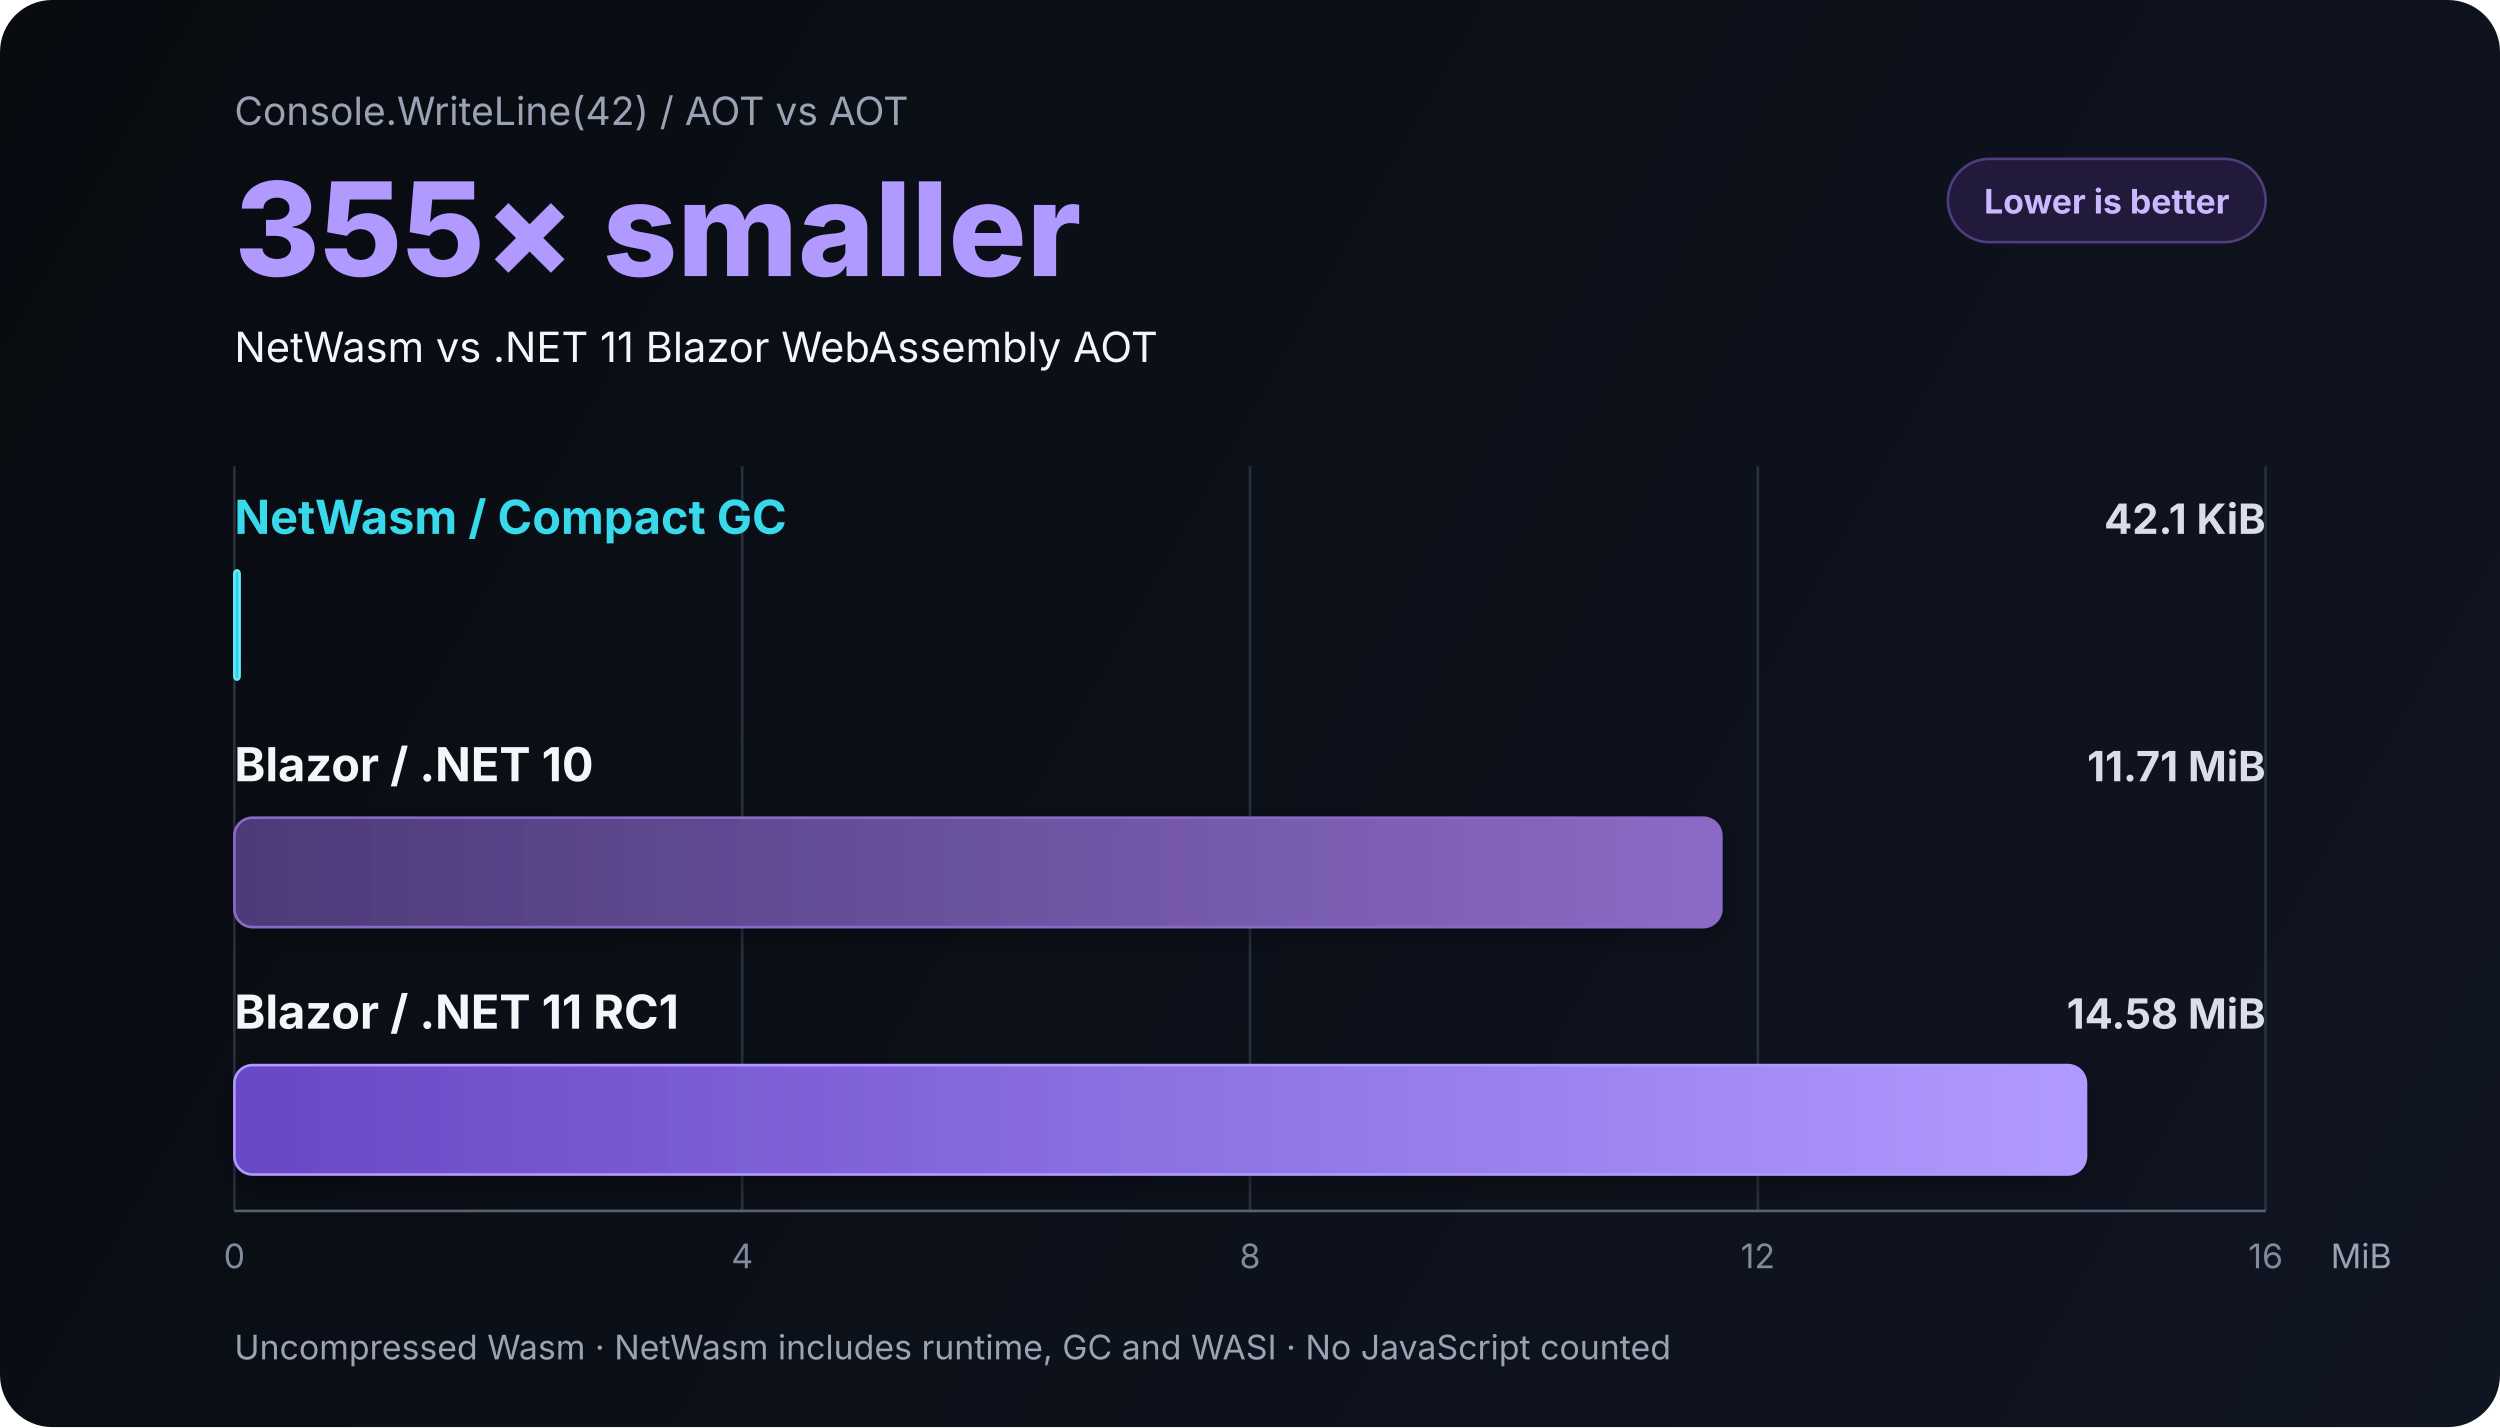
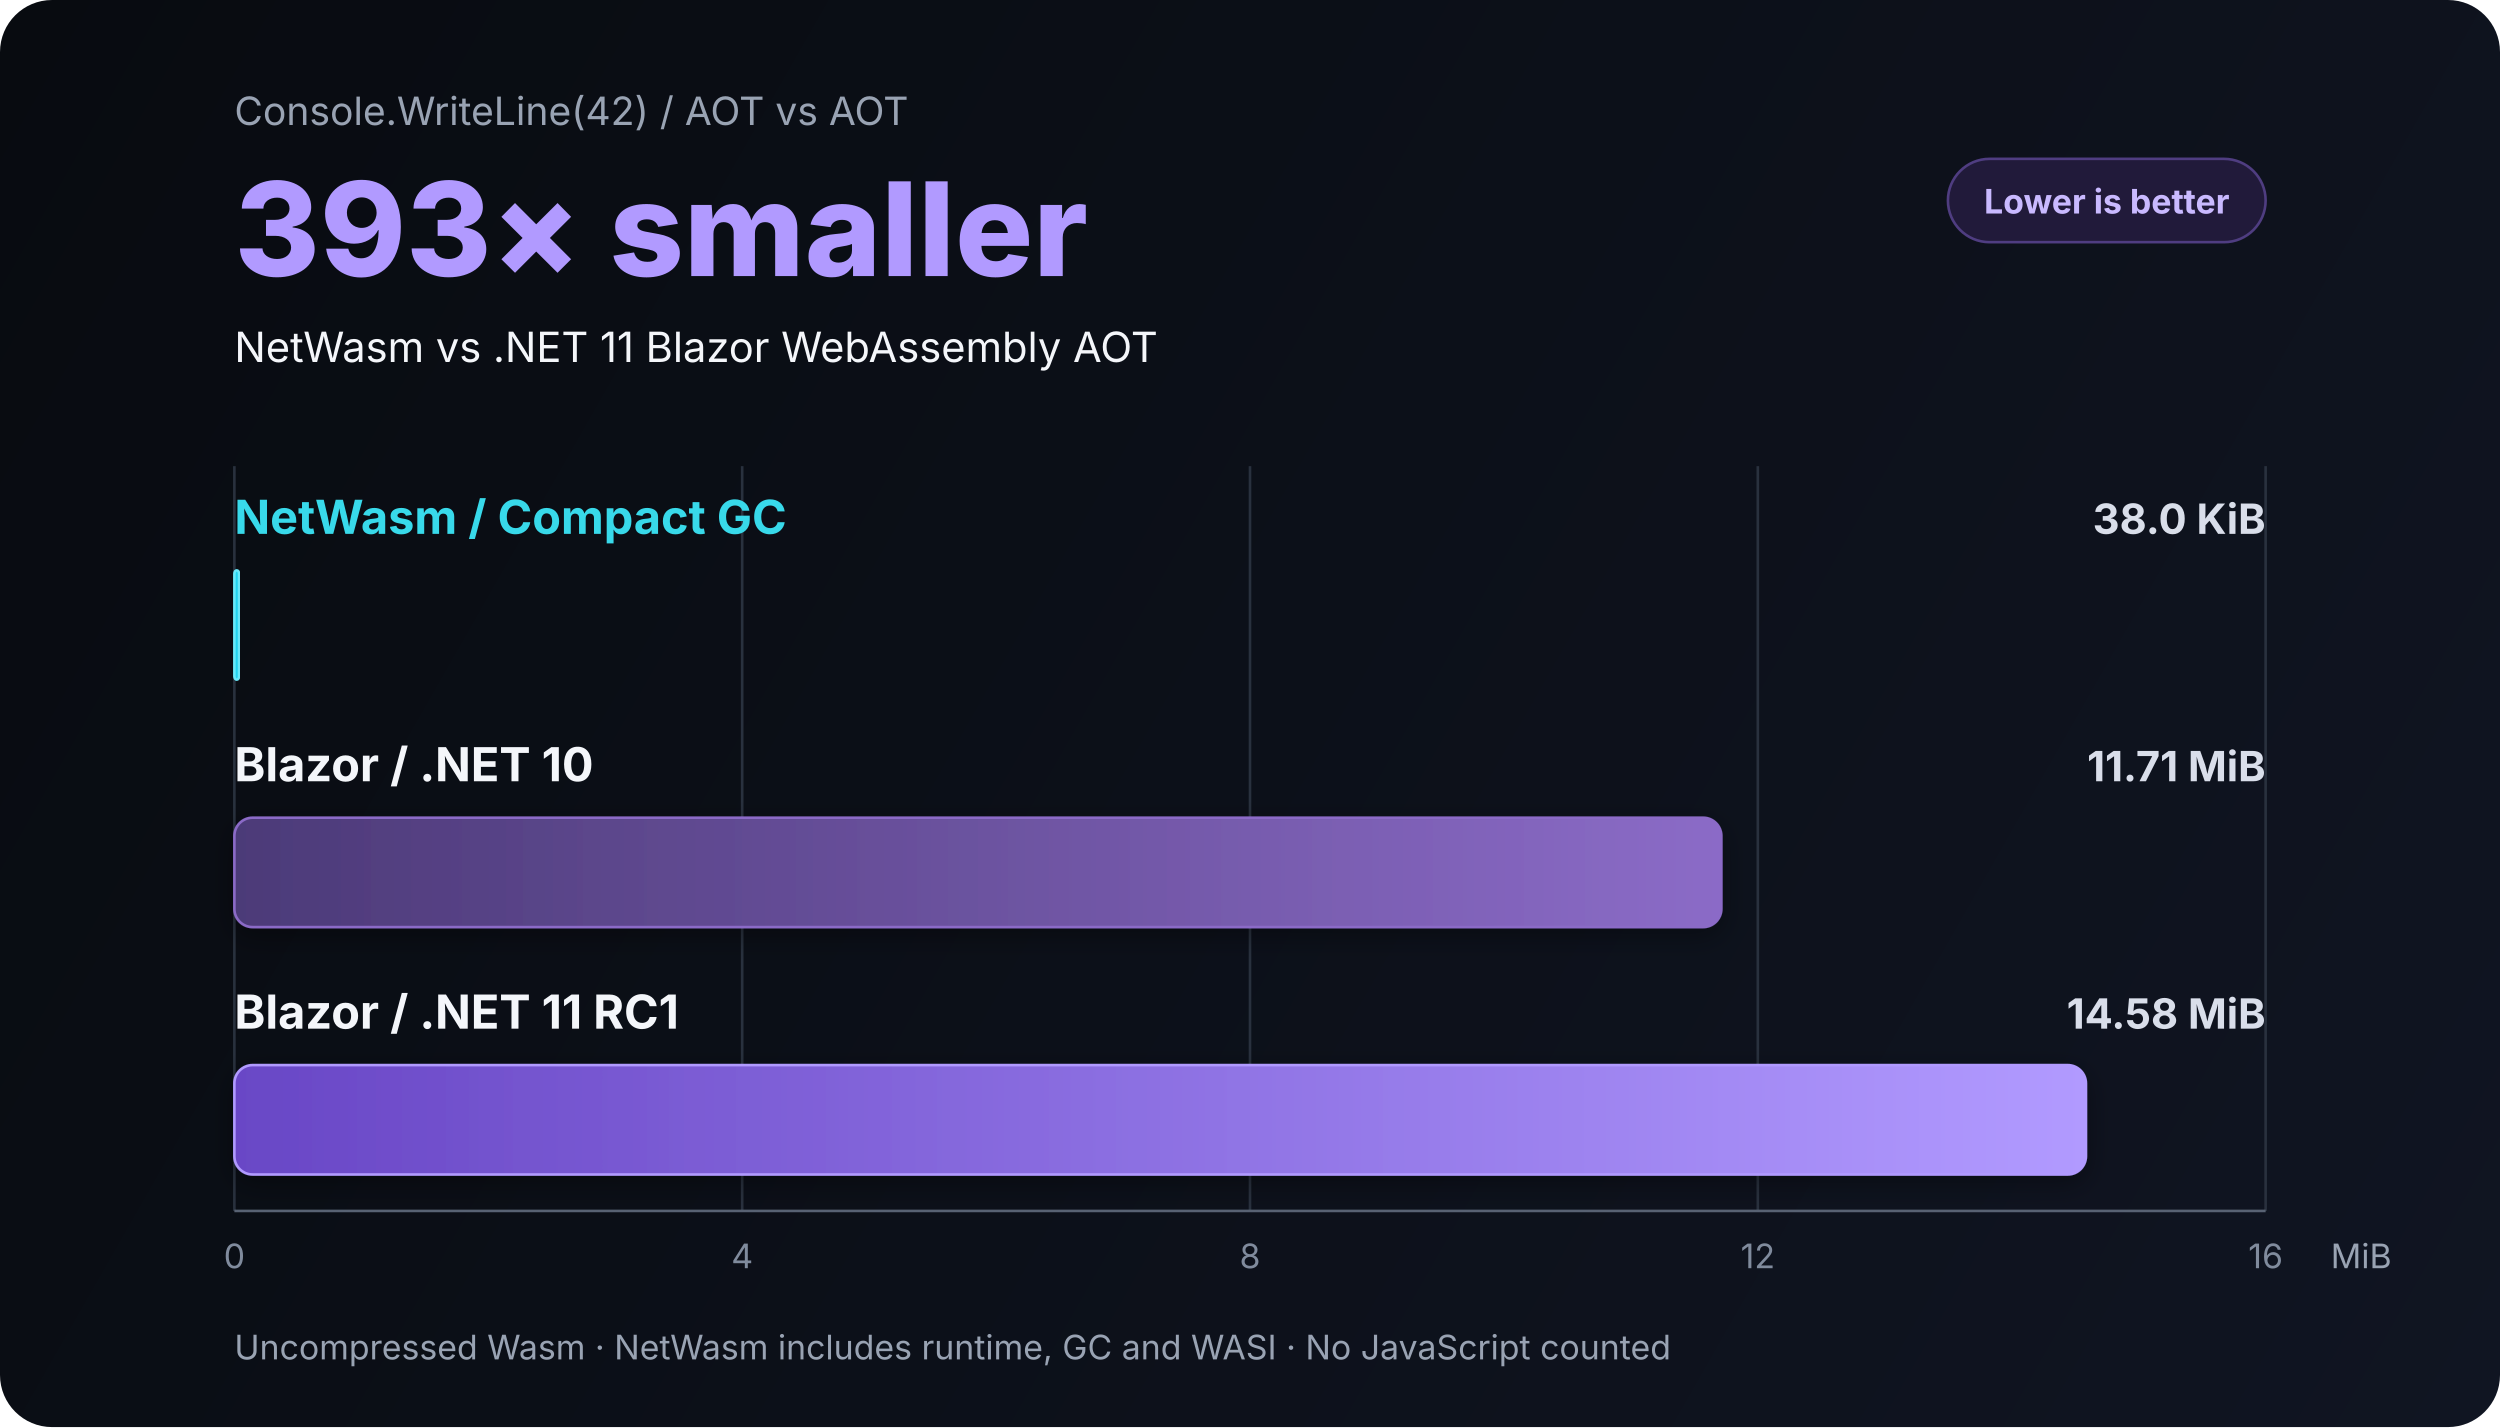
<svg xmlns="http://www.w3.org/2000/svg" role="img" aria-labelledby="chart-title chart-description" width="960" height="548" viewBox="0 0 960 548">
  <defs>
    <linearGradient id="background" x1="0" y1="0" x2="960" y2="548" gradientUnits="userSpaceOnUse">
      <stop offset="0" stop-color="#080b10" />
      <stop offset="1" stop-color="#101522" />
    </linearGradient>
    <linearGradient id="netwasm-bar" x1="90" y1="0" x2="170" y2="0" gradientUnits="userSpaceOnUse">
      <stop offset="0" stop-color="#22d3ee" />
      <stop offset="1" stop-color="#67e8f9" />
    </linearGradient>
    <linearGradient id="dotnet10-bar" x1="90" y1="0" x2="661" y2="0" gradientUnits="userSpaceOnUse">
      <stop offset="0" stop-color="#4c3a78" />
      <stop offset="1" stop-color="#8b6bc7" />
    </linearGradient>
    <linearGradient id="dotnet11-bar" x1="90" y1="0" x2="801" y2="0" gradientUnits="userSpaceOnUse">
      <stop offset="0" stop-color="#6947c6" />
      <stop offset="1" stop-color="#b19aff" />
    </linearGradient>
    <filter id="bar-shadow" x="-10%" y="-40%" width="120%" height="180%">
      <feDropShadow dx="0" dy="3" stdDeviation="5" flood-color="#000" flood-opacity="0.35" />
    </filter>
    <style>
      text { font-family: Inter, ui-sans-serif, system-ui, -apple-system, BlinkMacSystemFont, "Segoe UI", sans-serif; }
      .muted { fill: #99a3b3; }
      .label { fill: #f4f6fa; font-size: 18px; font-weight: 700; }
      .value { fill: #d9deea; font-size: 16px; font-weight: 650; text-anchor: end; }
      .tick { fill: #808b9d; font-size: 13px; text-anchor: middle; }
      .grid { stroke: #29313e; stroke-width: 1; }
    </style>
  </defs>
  <rect width="960" height="548" rx="20" fill="url(#background)" />
  <text x="90" y="48" class="muted" font-size="15">Console.WriteLine(42)  /  AOT vs AOT</text>
-   <text x="90" y="106" fill="#b19aff" font-size="50" font-weight="800">355× smaller</text>
+   <text x="90" y="106" fill="#b19aff" font-size="50" font-weight="800">393× smaller</text>
  <text x="90" y="139" fill="#f4f6fa" font-size="16">NetWasm vs .NET 11 Blazor WebAssembly AOT</text>
  <g transform="translate(748 61)">
    <rect width="122" height="32" rx="16" fill="#211a3a" stroke="#4f3d81" />
    <text x="61" y="21" fill="#c9b9ff" font-size="13" font-weight="700" text-anchor="middle">Lower is better</text>
  </g>
  <g aria-hidden="true">
    <line x1="90" y1="179" x2="90" y2="465" class="grid" />
    <line x1="285" y1="179" x2="285" y2="465" class="grid" />
    <line x1="480" y1="179" x2="480" y2="465" class="grid" />
    <line x1="675" y1="179" x2="675" y2="465" class="grid" />
    <line x1="870" y1="179" x2="870" y2="465" class="grid" />
  </g>
  <text x="90" y="205" fill="#38d9ea" font-size="18" font-weight="750">NetWasm / Compact GC</text>
-   <text x="870" y="205" fill="#67e8f9" class="value">42.1 KiB</text>
-   <rect x="90" y="219" width="2.00" height="42" rx="1.3" fill="url(#netwasm-bar)" stroke="#67e8f9" filter="url(#bar-shadow)" />
+   <text x="870" y="205" fill="#67e8f9" class="value">38.0 KiB</text>
+   <rect x="90" y="219" width="1.81" height="42" rx="1.3" fill="url(#netwasm-bar)" stroke="#67e8f9" filter="url(#bar-shadow)" />
  <text x="90" y="300" class="label">Blazor  /  .NET 10</text>
  <text x="870" y="300" class="value">11.71 MiB</text>
  <rect x="90" y="314" width="571" height="42" rx="7" fill="url(#dotnet10-bar)" stroke="#8b6bc7" filter="url(#bar-shadow)" />
  <text x="90" y="395" class="label">Blazor  /  .NET 11 RC1</text>
  <text x="870" y="395" class="value">14.58 MiB</text>
  <rect x="90" y="409" width="711" height="42" rx="7" fill="url(#dotnet11-bar)" stroke="#b19aff" filter="url(#bar-shadow)" />
  <line x1="90" y1="465" x2="870" y2="465" stroke="#586273" />
  <text x="90" y="487" class="tick">0</text>
  <text x="285" y="487" class="tick">4</text>
  <text x="480" y="487" class="tick">8</text>
  <text x="675" y="487" class="tick">12</text>
  <text x="870" y="487" class="tick">16</text>
  <text x="895" y="487" class="muted" font-size="13">MiB</text>
  <text x="90" y="522" class="muted" font-size="13">Uncompressed Wasm · NetWasm includes runtime, GC and WASI · No JavaScript counted</text>
</svg>
